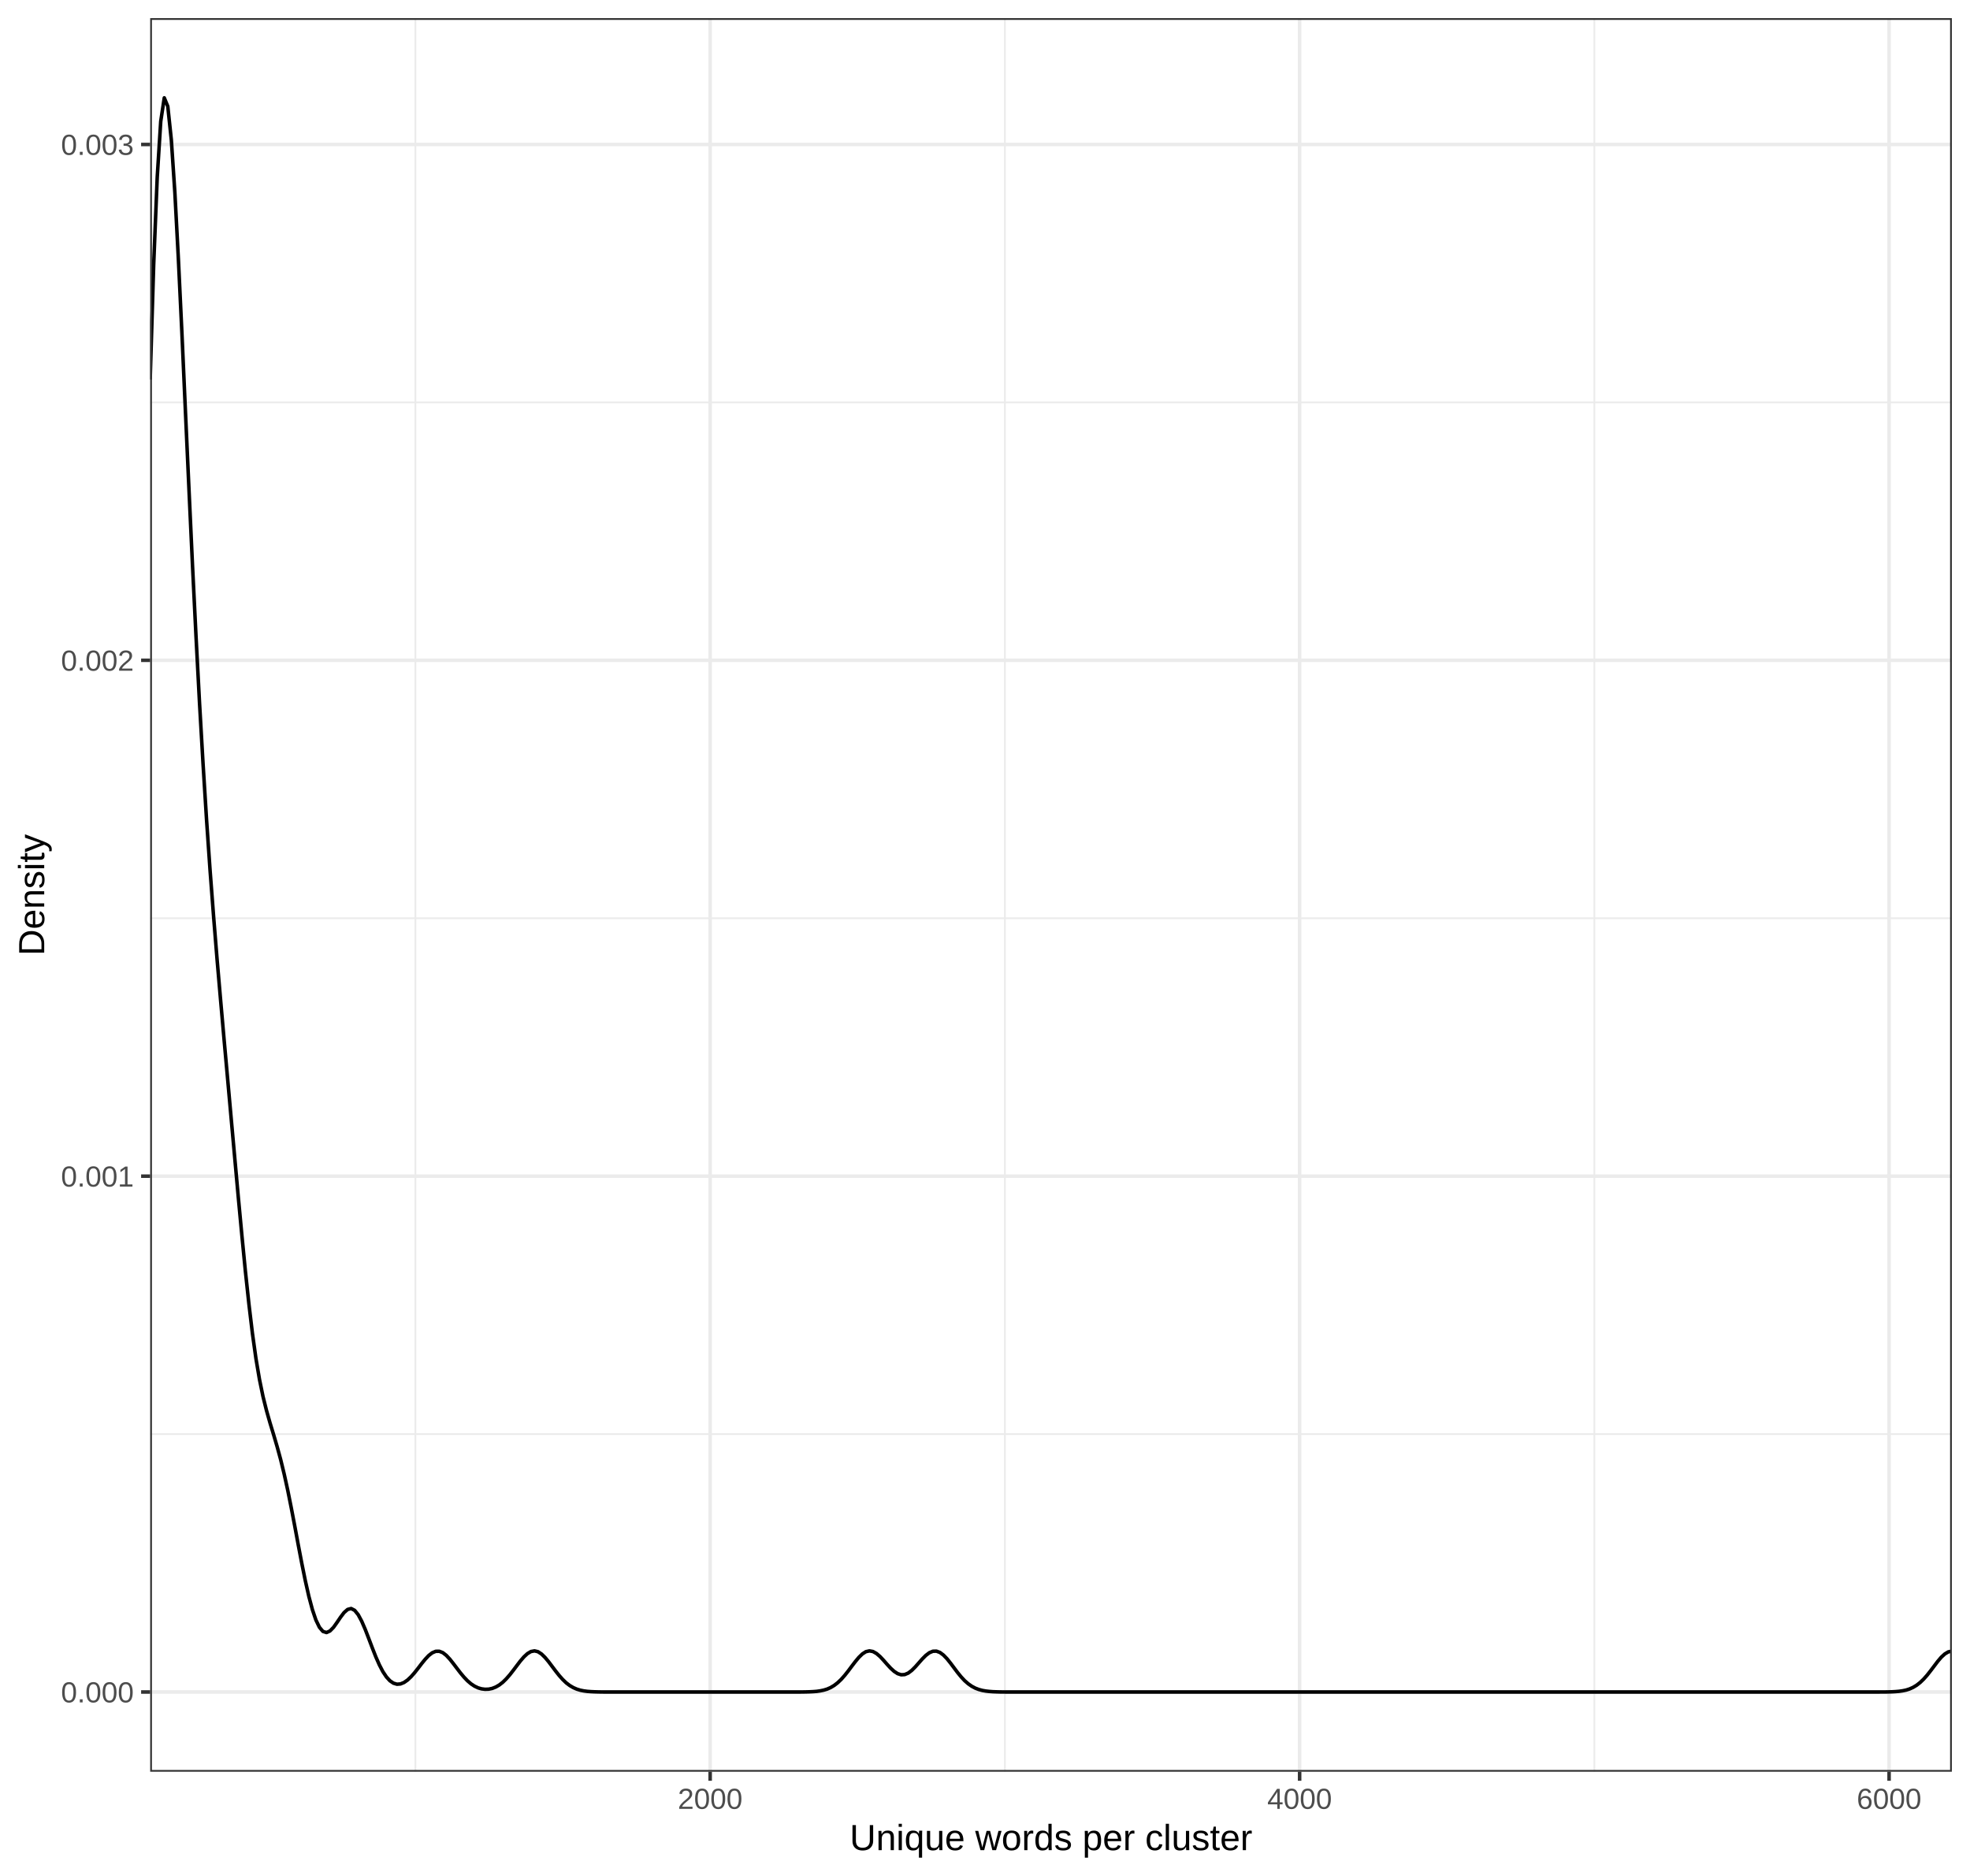
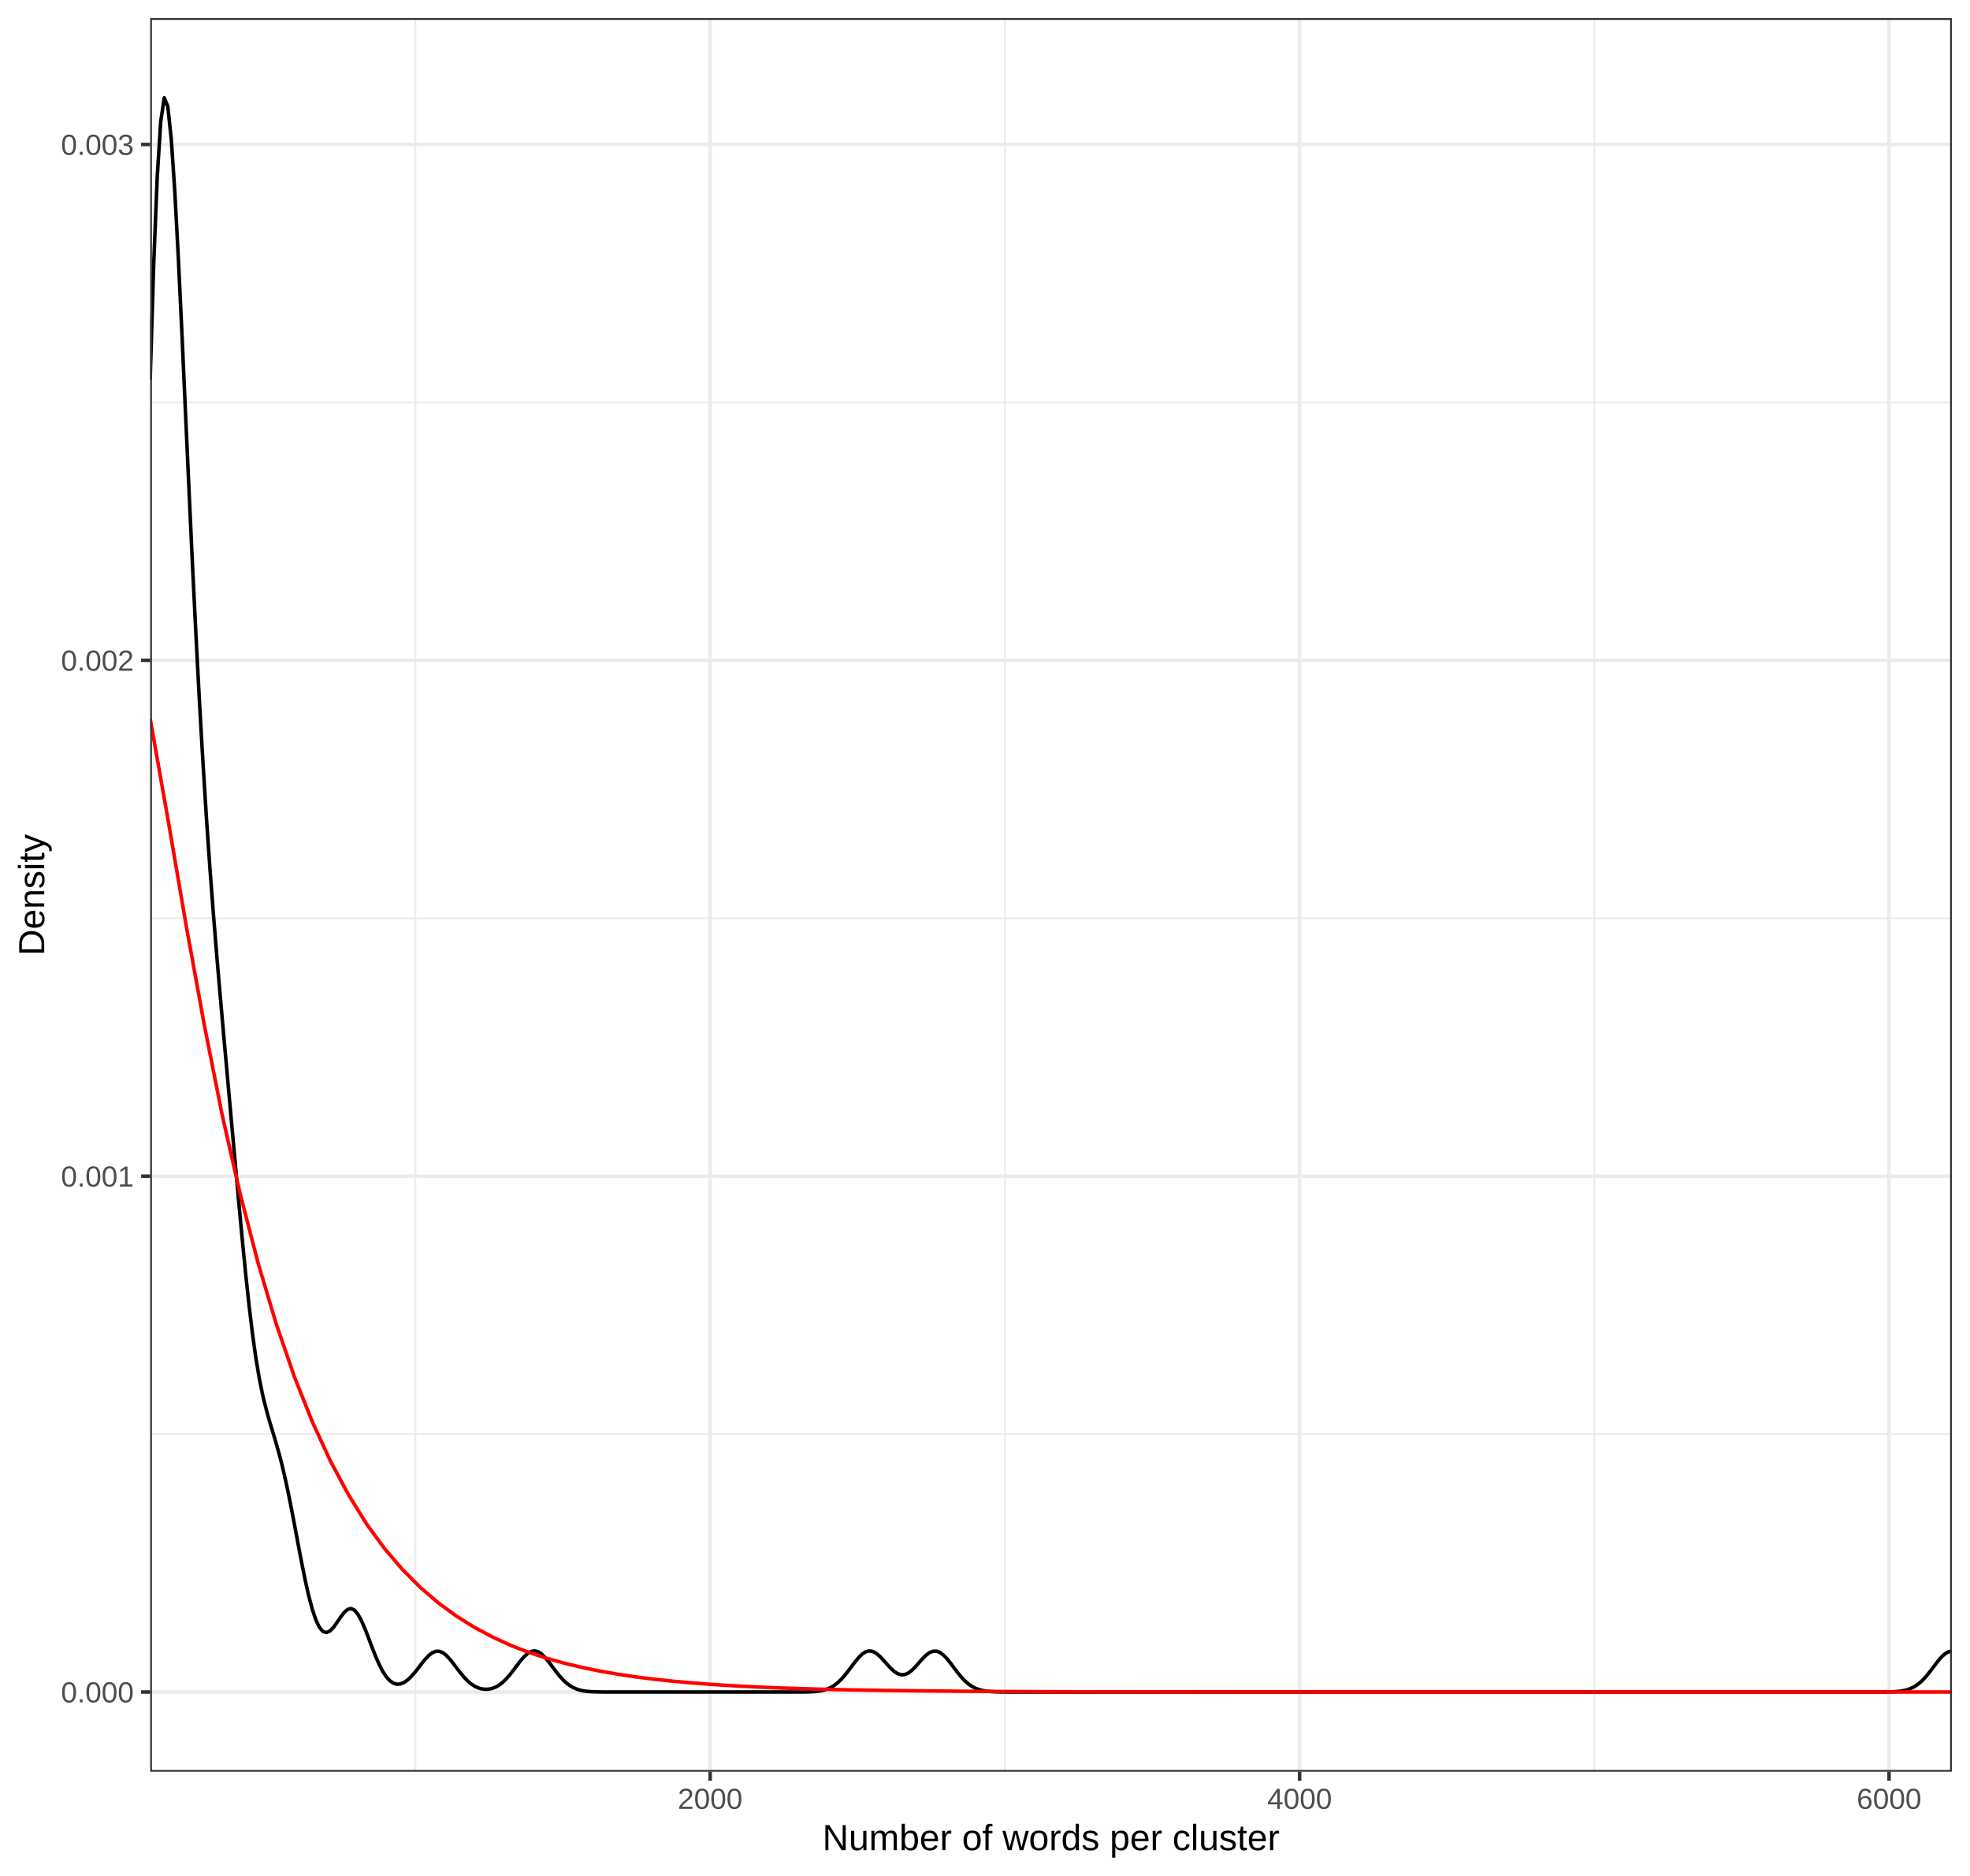
<svg xmlns="http://www.w3.org/2000/svg" class="svglite" width="595.28pt" height="566.93pt" viewBox="0 0 595.28 566.93">
  <defs>
    <style type="text/css">
    .svglite line, .svglite polyline, .svglite polygon, .svglite path, .svglite rect, .svglite circle {
      fill: none;
      stroke: #000000;
      stroke-linecap: round;
      stroke-linejoin: round;
      stroke-miterlimit: 10.00;
    }
    .svglite text {
      white-space: pre;
    }
  </style>
  </defs>
  <rect width="100%" height="100%" style="stroke: none; fill: #FFFFFF;" />
  <defs>
    <clipPath id="cpMC4wMHw1OTUuMjh8MC4wMHw1NjYuOTM=">
      <rect x="0.00" y="0.00" width="595.28" height="566.93" />
    </clipPath>
  </defs>
  <g clip-path="url(#cpMC4wMHw1OTUuMjh8MC4wMHw1NjYuOTM=)">
    <rect x="0.00" y="0.00" width="595.28" height="566.93" style="stroke-width: 1.07; stroke: #FFFFFF; fill: #FFFFFF;" />
  </g>
  <defs>
    <clipPath id="cpNDUuMzh8NTg5LjgwfDUuNDh8NTM1LjQz">
      <rect x="45.38" y="5.48" width="544.42" height="529.95" />
    </clipPath>
  </defs>
  <g clip-path="url(#cpNDUuMzh8NTg5LjgwfDUuNDh8NTM1LjQz)">
    <rect x="45.38" y="5.48" width="544.42" height="529.95" style="stroke-width: 1.07; stroke: none; fill: #FFFFFF;" />
    <polyline points="45.38,433.40 589.80,433.40 " style="stroke-width: 0.53; stroke: #EBEBEB; stroke-linecap: butt;" />
    <polyline points="45.38,277.50 589.80,277.50 " style="stroke-width: 0.53; stroke: #EBEBEB; stroke-linecap: butt;" />
    <polyline points="45.38,121.60 589.80,121.60 " style="stroke-width: 0.53; stroke: #EBEBEB; stroke-linecap: butt;" />
    <polyline points="125.53,535.43 125.53,5.48 " style="stroke-width: 0.53; stroke: #EBEBEB; stroke-linecap: butt;" />
    <polyline points="303.65,535.43 303.65,5.48 " style="stroke-width: 0.53; stroke: #EBEBEB; stroke-linecap: butt;" />
    <polyline points="481.77,535.43 481.77,5.48 " style="stroke-width: 0.53; stroke: #EBEBEB; stroke-linecap: butt;" />
    <polyline points="45.38,511.34 589.80,511.34 " style="stroke-width: 1.07; stroke: #EBEBEB; stroke-linecap: butt;" />
    <polyline points="45.38,355.45 589.80,355.45 " style="stroke-width: 1.07; stroke: #EBEBEB; stroke-linecap: butt;" />
    <polyline points="45.38,199.55 589.80,199.55 " style="stroke-width: 1.07; stroke: #EBEBEB; stroke-linecap: butt;" />
    <polyline points="45.38,43.66 589.80,43.66 " style="stroke-width: 1.07; stroke: #EBEBEB; stroke-linecap: butt;" />
    <polyline points="214.59,535.43 214.59,5.48 " style="stroke-width: 1.07; stroke: #EBEBEB; stroke-linecap: butt;" />
    <polyline points="392.71,535.43 392.71,5.48 " style="stroke-width: 1.07; stroke: #EBEBEB; stroke-linecap: butt;" />
    <polyline points="570.83,535.43 570.83,5.48 " style="stroke-width: 1.07; stroke: #EBEBEB; stroke-linecap: butt;" />
    <polygon points="45.38,114.69 46.44,79.91 47.51,53.55 48.57,36.67 49.64,29.57 50.70,32.15 51.77,42.26 52.84,58.20 53.90,78.22 54.97,100.70 56.03,124.26 57.10,147.84 58.16,170.69 59.23,192.31 60.29,212.43 61.36,230.92 62.42,247.81 63.49,263.20 64.56,277.21 65.62,290.24 66.69,302.61 67.75,314.61 68.82,326.46 69.88,338.29 70.95,350.12 72.01,361.84 73.08,373.25 74.14,384.08 75.21,394.05 76.27,402.93 77.34,410.57 78.41,416.88 79.47,422.03 80.54,426.31 81.60,430.04 82.67,433.55 83.73,437.15 84.80,441.07 85.86,445.43 86.93,450.29 87.99,455.57 89.06,461.15 90.12,466.85 91.19,472.45 92.26,477.72 93.32,482.42 94.39,486.42 95.45,489.56 96.52,491.78 97.58,493.03 98.65,493.37 99.71,492.89 100.78,491.80 101.84,490.31 102.91,488.73 103.97,487.33 105.04,486.39 106.11,486.11 107.17,486.66 108.24,487.98 109.30,489.96 110.37,492.44 111.43,495.19 112.50,498.01 113.56,500.71 114.63,503.13 115.69,505.17 116.76,506.78 117.82,507.94 118.89,508.67 119.96,508.99 121.02,508.90 122.09,508.46 123.15,507.72 124.22,506.71 125.28,505.50 126.35,504.15 127.41,502.76 128.48,501.45 129.54,500.32 130.61,499.49 131.68,499.04 132.74,499.03 133.81,499.45 134.87,500.28 135.94,501.43 137.00,502.77 138.07,504.18 139.13,505.56 140.20,506.84 141.26,507.95 142.33,508.87 143.39,509.57 144.46,510.08 145.53,510.39 146.59,510.52 147.66,510.48 148.72,510.26 149.79,509.84 150.85,509.23 151.92,508.40 152.98,507.36 154.05,506.14 155.11,504.78 156.18,503.36 157.24,501.97 158.31,500.73 159.38,499.74 160.44,499.11 161.51,498.91 162.57,499.16 163.64,499.86 164.70,500.90 165.77,502.18 166.83,503.59 167.90,505.01 168.96,506.35 170.03,507.55 171.09,508.57 172.16,509.38 173.23,510.01 174.29,510.47 175.36,510.80 176.42,511.01 177.49,511.15 178.55,511.23 179.62,511.28 180.68,511.31 181.75,511.33 182.81,511.34 183.88,511.34 184.94,511.34 186.01,511.34 187.08,511.34 188.14,511.34 189.21,511.34 190.27,511.34 191.34,511.34 192.40,511.34 193.47,511.34 194.53,511.34 195.60,511.34 196.66,511.34 197.73,511.34 198.80,511.34 199.86,511.34 200.93,511.34 201.99,511.34 203.06,511.34 204.12,511.34 205.19,511.34 206.25,511.34 207.32,511.34 208.38,511.34 209.45,511.34 210.51,511.34 211.58,511.34 212.65,511.34 213.71,511.34 214.78,511.34 215.84,511.34 216.91,511.34 217.97,511.34 219.04,511.34 220.10,511.34 221.17,511.34 222.23,511.34 223.30,511.34 224.36,511.34 225.43,511.34 226.50,511.34 227.56,511.34 228.63,511.34 229.69,511.34 230.76,511.34 231.82,511.34 232.89,511.34 233.95,511.34 235.02,511.34 236.08,511.34 237.15,511.34 238.21,511.34 239.28,511.34 240.35,511.34 241.41,511.34 242.48,511.33 243.54,511.31 244.61,511.28 245.67,511.23 246.74,511.15 247.80,511.00 248.87,510.78 249.93,510.46 251.00,509.99 252.07,509.35 253.13,508.53 254.20,507.51 255.26,506.31 256.33,504.96 257.39,503.54 258.46,502.14 259.52,500.87 260.59,499.83 261.65,499.15 262.72,498.91 263.78,499.10 264.85,499.70 265.92,500.62 266.98,501.75 268.05,502.97 269.11,504.12 270.18,505.10 271.24,505.79 272.31,506.13 273.37,506.07 274.44,505.62 275.50,504.82 276.57,503.75 277.63,502.55 278.70,501.34 279.77,500.27 280.83,499.47 281.90,499.02 282.96,498.99 284.03,499.39 285.09,500.18 286.16,501.29 287.22,502.61 288.29,504.04 289.35,505.45 290.42,506.76 291.48,507.90 292.55,508.84 293.62,509.59 294.68,510.16 295.75,510.57 296.81,510.86 297.88,511.05 298.94,511.17 300.01,511.25 301.07,511.29 302.14,511.32 303.20,511.33 304.27,511.34 305.33,511.34 306.40,511.34 307.47,511.34 308.53,511.34 309.60,511.34 310.66,511.34 311.73,511.34 312.79,511.34 313.86,511.34 314.92,511.34 315.99,511.34 317.05,511.34 318.12,511.34 319.19,511.34 320.25,511.34 321.32,511.34 322.38,511.34 323.45,511.34 324.51,511.34 325.58,511.34 326.64,511.34 327.71,511.34 328.77,511.34 329.84,511.34 330.90,511.34 331.97,511.34 333.04,511.34 334.10,511.34 335.17,511.34 336.23,511.34 337.30,511.34 338.36,511.34 339.43,511.34 340.49,511.34 341.56,511.34 342.62,511.34 343.69,511.34 344.75,511.34 345.82,511.34 346.89,511.34 347.95,511.34 349.02,511.34 350.08,511.34 351.15,511.34 352.21,511.34 353.28,511.34 354.34,511.34 355.41,511.34 356.47,511.34 357.54,511.34 358.60,511.34 359.67,511.34 360.74,511.34 361.80,511.34 362.87,511.34 363.93,511.34 365.00,511.34 366.06,511.34 367.13,511.34 368.19,511.34 369.26,511.34 370.32,511.34 371.39,511.34 372.45,511.34 373.52,511.34 374.59,511.34 375.65,511.34 376.72,511.34 377.78,511.34 378.85,511.34 379.91,511.34 380.98,511.34 382.04,511.34 383.11,511.34 384.17,511.34 385.24,511.34 386.31,511.34 387.37,511.34 388.44,511.34 389.50,511.34 390.57,511.34 391.63,511.34 392.70,511.34 393.76,511.34 394.83,511.34 395.89,511.34 396.96,511.34 398.02,511.34 399.09,511.34 400.16,511.34 401.22,511.34 402.29,511.34 403.35,511.34 404.42,511.34 405.48,511.34 406.55,511.34 407.61,511.34 408.68,511.34 409.74,511.34 410.81,511.34 411.87,511.34 412.94,511.34 414.01,511.34 415.07,511.34 416.14,511.34 417.20,511.34 418.27,511.34 419.33,511.34 420.40,511.34 421.46,511.34 422.53,511.34 423.59,511.34 424.66,511.34 425.72,511.34 426.79,511.34 427.86,511.34 428.92,511.34 429.99,511.34 431.05,511.34 432.12,511.34 433.18,511.34 434.25,511.34 435.31,511.34 436.38,511.34 437.44,511.34 438.51,511.34 439.58,511.34 440.64,511.34 441.71,511.34 442.77,511.34 443.84,511.34 444.90,511.34 445.97,511.34 447.03,511.34 448.10,511.34 449.16,511.34 450.23,511.34 451.29,511.34 452.36,511.34 453.43,511.34 454.49,511.34 455.56,511.34 456.62,511.34 457.69,511.34 458.75,511.34 459.82,511.34 460.88,511.34 461.95,511.34 463.01,511.34 464.08,511.34 465.14,511.34 466.21,511.34 467.28,511.34 468.34,511.34 469.41,511.34 470.47,511.34 471.54,511.34 472.60,511.34 473.67,511.34 474.73,511.34 475.80,511.34 476.86,511.34 477.93,511.34 478.99,511.34 480.06,511.34 481.13,511.34 482.19,511.34 483.26,511.34 484.32,511.34 485.39,511.34 486.45,511.34 487.52,511.34 488.58,511.34 489.65,511.34 490.71,511.34 491.78,511.34 492.84,511.34 493.91,511.34 494.98,511.34 496.04,511.34 497.11,511.34 498.17,511.34 499.24,511.34 500.30,511.34 501.37,511.34 502.43,511.34 503.50,511.34 504.56,511.34 505.63,511.34 506.70,511.34 507.76,511.34 508.83,511.34 509.89,511.34 510.96,511.34 512.02,511.34 513.09,511.34 514.15,511.34 515.22,511.34 516.28,511.34 517.35,511.34 518.41,511.34 519.48,511.34 520.55,511.34 521.61,511.34 522.68,511.34 523.74,511.34 524.81,511.34 525.87,511.34 526.94,511.34 528.00,511.34 529.07,511.34 530.13,511.34 531.20,511.34 532.26,511.34 533.33,511.34 534.40,511.34 535.46,511.34 536.53,511.34 537.59,511.34 538.66,511.34 539.72,511.34 540.79,511.34 541.85,511.34 542.92,511.34 543.98,511.34 545.05,511.34 546.11,511.34 547.18,511.34 548.25,511.34 549.31,511.34 550.38,511.34 551.44,511.34 552.51,511.34 553.57,511.34 554.64,511.34 555.70,511.34 556.77,511.34 557.83,511.34 558.90,511.34 559.97,511.34 561.03,511.34 562.10,511.34 563.16,511.34 564.23,511.34 565.29,511.34 566.36,511.34 567.42,511.34 568.49,511.33 569.55,511.33 570.62,511.31 571.68,511.28 572.75,511.22 573.82,511.13 574.88,510.98 575.95,510.76 577.01,510.42 578.08,509.94 579.14,509.30 580.21,508.47 581.27,507.45 582.34,506.24 583.40,504.89 584.47,503.48 585.53,502.08 586.60,500.82 587.67,499.84 588.73,499.21 589.80,499.00 589.80,511.34 588.73,511.34 587.67,511.34 586.60,511.34 585.53,511.34 584.47,511.34 583.40,511.34 582.34,511.34 581.27,511.34 580.21,511.34 579.14,511.34 578.08,511.34 577.01,511.34 575.95,511.34 574.88,511.34 573.82,511.34 572.75,511.34 571.68,511.34 570.62,511.34 569.55,511.34 568.49,511.34 567.42,511.34 566.36,511.34 565.29,511.34 564.23,511.34 563.16,511.34 562.10,511.34 561.03,511.34 559.97,511.34 558.90,511.34 557.83,511.34 556.77,511.34 555.70,511.34 554.64,511.34 553.57,511.34 552.51,511.34 551.44,511.34 550.38,511.34 549.31,511.34 548.25,511.34 547.18,511.34 546.11,511.34 545.05,511.34 543.98,511.34 542.92,511.34 541.85,511.34 540.79,511.34 539.72,511.34 538.66,511.34 537.59,511.34 536.53,511.34 535.46,511.34 534.40,511.34 533.33,511.34 532.26,511.34 531.20,511.34 530.13,511.34 529.07,511.34 528.00,511.34 526.94,511.34 525.87,511.34 524.81,511.34 523.74,511.34 522.68,511.34 521.61,511.34 520.55,511.34 519.48,511.34 518.41,511.34 517.35,511.34 516.28,511.34 515.22,511.34 514.15,511.34 513.09,511.34 512.02,511.34 510.96,511.34 509.89,511.34 508.83,511.34 507.76,511.34 506.70,511.34 505.63,511.34 504.56,511.34 503.50,511.34 502.43,511.34 501.37,511.34 500.30,511.34 499.24,511.34 498.17,511.34 497.11,511.34 496.04,511.34 494.98,511.34 493.91,511.34 492.84,511.34 491.78,511.34 490.71,511.34 489.65,511.34 488.58,511.34 487.52,511.34 486.45,511.34 485.39,511.34 484.32,511.34 483.26,511.34 482.19,511.34 481.13,511.34 480.06,511.34 478.99,511.34 477.93,511.34 476.86,511.34 475.80,511.34 474.73,511.34 473.67,511.34 472.60,511.34 471.54,511.34 470.47,511.34 469.41,511.34 468.34,511.34 467.28,511.34 466.21,511.34 465.14,511.34 464.08,511.34 463.01,511.34 461.95,511.34 460.88,511.34 459.82,511.34 458.75,511.34 457.69,511.34 456.62,511.34 455.56,511.34 454.49,511.34 453.43,511.34 452.36,511.34 451.29,511.34 450.23,511.34 449.16,511.34 448.10,511.34 447.03,511.34 445.97,511.34 444.90,511.34 443.84,511.34 442.77,511.34 441.71,511.34 440.64,511.34 439.58,511.34 438.51,511.34 437.44,511.34 436.38,511.34 435.31,511.34 434.25,511.34 433.18,511.34 432.12,511.34 431.05,511.34 429.99,511.34 428.92,511.34 427.86,511.34 426.79,511.34 425.72,511.34 424.66,511.34 423.59,511.34 422.53,511.34 421.46,511.34 420.40,511.34 419.33,511.34 418.27,511.34 417.20,511.34 416.14,511.34 415.07,511.34 414.01,511.34 412.94,511.34 411.87,511.34 410.81,511.34 409.74,511.34 408.68,511.34 407.61,511.34 406.55,511.34 405.48,511.34 404.42,511.34 403.35,511.34 402.29,511.34 401.22,511.34 400.16,511.34 399.09,511.34 398.02,511.34 396.96,511.34 395.89,511.34 394.83,511.34 393.76,511.34 392.70,511.34 391.63,511.34 390.57,511.34 389.50,511.34 388.44,511.34 387.37,511.34 386.31,511.34 385.24,511.34 384.17,511.34 383.11,511.34 382.04,511.34 380.98,511.34 379.91,511.34 378.85,511.34 377.78,511.34 376.72,511.34 375.65,511.34 374.59,511.34 373.52,511.34 372.45,511.34 371.39,511.34 370.32,511.34 369.26,511.34 368.19,511.34 367.13,511.34 366.06,511.34 365.00,511.34 363.93,511.34 362.87,511.34 361.80,511.34 360.74,511.34 359.67,511.34 358.60,511.34 357.54,511.34 356.47,511.34 355.41,511.34 354.34,511.34 353.28,511.34 352.21,511.34 351.15,511.34 350.08,511.34 349.02,511.34 347.95,511.34 346.89,511.34 345.82,511.34 344.75,511.34 343.69,511.34 342.62,511.34 341.56,511.34 340.49,511.34 339.43,511.34 338.36,511.34 337.30,511.34 336.23,511.34 335.17,511.34 334.10,511.34 333.04,511.34 331.97,511.34 330.90,511.34 329.84,511.34 328.77,511.34 327.71,511.34 326.64,511.34 325.58,511.34 324.51,511.34 323.45,511.34 322.38,511.34 321.32,511.34 320.25,511.34 319.19,511.34 318.12,511.34 317.05,511.34 315.99,511.34 314.92,511.34 313.86,511.34 312.79,511.34 311.73,511.34 310.66,511.34 309.60,511.34 308.53,511.34 307.47,511.34 306.40,511.34 305.33,511.34 304.27,511.34 303.20,511.34 302.14,511.34 301.07,511.34 300.01,511.34 298.94,511.34 297.88,511.34 296.81,511.34 295.75,511.34 294.68,511.34 293.62,511.34 292.55,511.34 291.48,511.34 290.42,511.34 289.35,511.34 288.29,511.34 287.22,511.34 286.16,511.34 285.09,511.34 284.03,511.34 282.96,511.34 281.90,511.34 280.83,511.34 279.77,511.34 278.70,511.34 277.63,511.34 276.57,511.34 275.50,511.34 274.44,511.34 273.37,511.34 272.31,511.34 271.24,511.34 270.18,511.34 269.11,511.34 268.05,511.34 266.98,511.34 265.92,511.34 264.85,511.34 263.78,511.34 262.72,511.34 261.65,511.34 260.59,511.34 259.52,511.34 258.46,511.34 257.39,511.34 256.33,511.34 255.26,511.34 254.20,511.34 253.13,511.34 252.07,511.34 251.00,511.34 249.93,511.34 248.87,511.34 247.80,511.34 246.74,511.34 245.67,511.34 244.61,511.34 243.54,511.34 242.48,511.34 241.41,511.34 240.35,511.34 239.28,511.34 238.21,511.34 237.15,511.34 236.08,511.34 235.02,511.34 233.95,511.34 232.89,511.34 231.82,511.34 230.76,511.34 229.69,511.34 228.63,511.34 227.56,511.34 226.50,511.34 225.43,511.34 224.36,511.34 223.30,511.34 222.23,511.34 221.17,511.34 220.10,511.34 219.04,511.34 217.97,511.34 216.91,511.34 215.84,511.34 214.78,511.34 213.71,511.34 212.65,511.34 211.58,511.34 210.51,511.34 209.45,511.34 208.38,511.34 207.32,511.34 206.25,511.34 205.19,511.34 204.12,511.34 203.06,511.34 201.99,511.34 200.93,511.34 199.86,511.34 198.80,511.34 197.73,511.34 196.66,511.34 195.60,511.34 194.53,511.34 193.47,511.34 192.40,511.34 191.34,511.34 190.27,511.34 189.21,511.34 188.14,511.34 187.08,511.34 186.01,511.34 184.94,511.34 183.88,511.34 182.81,511.34 181.75,511.34 180.68,511.34 179.62,511.34 178.55,511.34 177.49,511.34 176.42,511.34 175.36,511.34 174.29,511.34 173.23,511.34 172.16,511.34 171.09,511.34 170.03,511.34 168.96,511.34 167.90,511.34 166.83,511.34 165.77,511.34 164.70,511.34 163.64,511.34 162.57,511.34 161.51,511.34 160.44,511.34 159.38,511.34 158.31,511.34 157.24,511.34 156.18,511.34 155.11,511.34 154.05,511.34 152.98,511.34 151.92,511.34 150.85,511.34 149.79,511.34 148.72,511.34 147.66,511.34 146.59,511.34 145.53,511.34 144.46,511.34 143.39,511.34 142.33,511.34 141.26,511.34 140.20,511.34 139.13,511.34 138.07,511.34 137.00,511.34 135.94,511.34 134.87,511.34 133.81,511.34 132.74,511.34 131.68,511.34 130.61,511.34 129.54,511.34 128.48,511.34 127.41,511.34 126.35,511.34 125.28,511.34 124.22,511.34 123.15,511.34 122.09,511.34 121.02,511.34 119.96,511.34 118.89,511.34 117.82,511.34 116.76,511.34 115.69,511.34 114.63,511.34 113.56,511.34 112.50,511.34 111.43,511.34 110.37,511.34 109.30,511.34 108.24,511.34 107.17,511.34 106.11,511.34 105.04,511.34 103.97,511.34 102.91,511.34 101.84,511.34 100.78,511.34 99.71,511.34 98.65,511.34 97.58,511.34 96.52,511.34 95.45,511.34 94.39,511.34 93.32,511.34 92.26,511.34 91.19,511.34 90.12,511.34 89.06,511.34 87.99,511.34 86.93,511.34 85.86,511.34 84.80,511.34 83.73,511.34 82.67,511.34 81.60,511.34 80.54,511.34 79.47,511.34 78.41,511.34 77.34,511.34 76.27,511.34 75.21,511.34 74.14,511.34 73.08,511.34 72.01,511.34 70.95,511.34 69.88,511.34 68.82,511.34 67.75,511.34 66.69,511.34 65.62,511.34 64.56,511.34 63.49,511.34 62.42,511.34 61.36,511.34 60.29,511.34 59.23,511.34 58.16,511.34 57.10,511.34 56.03,511.34 54.97,511.34 53.90,511.34 52.84,511.34 51.77,511.34 50.70,511.34 49.64,511.34 48.57,511.34 47.51,511.34 46.44,511.34 45.38,511.34 " style="stroke-width: 0.00; stroke: none; stroke-linecap: butt;" />
    <polyline points="45.38,114.69 46.44,79.91 47.51,53.55 48.57,36.67 49.64,29.57 50.70,32.15 51.77,42.26 52.84,58.20 53.90,78.22 54.97,100.70 56.03,124.26 57.10,147.84 58.16,170.69 59.23,192.31 60.29,212.43 61.36,230.92 62.42,247.81 63.49,263.20 64.56,277.21 65.62,290.24 66.69,302.61 67.75,314.61 68.82,326.46 69.88,338.29 70.95,350.12 72.01,361.84 73.08,373.25 74.14,384.08 75.21,394.05 76.27,402.93 77.34,410.57 78.41,416.88 79.47,422.03 80.54,426.31 81.60,430.04 82.67,433.55 83.73,437.15 84.80,441.07 85.86,445.43 86.93,450.29 87.99,455.57 89.06,461.15 90.12,466.85 91.19,472.45 92.26,477.72 93.32,482.42 94.39,486.42 95.45,489.56 96.52,491.78 97.58,493.03 98.65,493.37 99.71,492.89 100.78,491.80 101.84,490.31 102.91,488.73 103.97,487.33 105.04,486.39 106.11,486.11 107.17,486.66 108.24,487.98 109.30,489.96 110.37,492.44 111.43,495.19 112.50,498.01 113.56,500.71 114.63,503.13 115.69,505.17 116.76,506.78 117.82,507.94 118.89,508.67 119.96,508.99 121.02,508.90 122.09,508.46 123.15,507.72 124.22,506.71 125.28,505.50 126.35,504.15 127.41,502.76 128.48,501.45 129.54,500.32 130.61,499.49 131.68,499.04 132.74,499.03 133.81,499.45 134.87,500.28 135.94,501.43 137.00,502.77 138.07,504.18 139.13,505.56 140.20,506.84 141.26,507.95 142.33,508.87 143.39,509.57 144.46,510.08 145.53,510.39 146.59,510.52 147.66,510.48 148.72,510.26 149.79,509.84 150.85,509.23 151.92,508.40 152.98,507.36 154.05,506.14 155.11,504.78 156.18,503.36 157.24,501.97 158.31,500.73 159.38,499.74 160.44,499.11 161.51,498.91 162.57,499.16 163.64,499.86 164.70,500.90 165.77,502.18 166.83,503.59 167.90,505.01 168.96,506.35 170.03,507.55 171.09,508.57 172.16,509.38 173.23,510.01 174.29,510.47 175.36,510.80 176.42,511.01 177.49,511.15 178.55,511.23 179.62,511.28 180.68,511.31 181.75,511.33 182.81,511.34 183.88,511.34 184.94,511.34 186.01,511.34 187.08,511.34 188.14,511.34 189.21,511.34 190.27,511.34 191.34,511.34 192.40,511.34 193.47,511.34 194.53,511.34 195.60,511.34 196.66,511.34 197.73,511.34 198.80,511.34 199.86,511.34 200.93,511.34 201.99,511.34 203.06,511.34 204.12,511.34 205.19,511.34 206.25,511.34 207.32,511.34 208.38,511.34 209.45,511.34 210.51,511.34 211.58,511.34 212.65,511.34 213.71,511.34 214.78,511.34 215.84,511.34 216.91,511.34 217.97,511.34 219.04,511.34 220.10,511.34 221.17,511.34 222.23,511.34 223.30,511.34 224.36,511.34 225.43,511.34 226.50,511.34 227.56,511.34 228.63,511.34 229.69,511.34 230.76,511.34 231.82,511.34 232.89,511.34 233.95,511.34 235.02,511.34 236.08,511.34 237.15,511.34 238.21,511.34 239.28,511.34 240.35,511.34 241.41,511.34 242.48,511.33 243.54,511.31 244.61,511.28 245.67,511.23 246.74,511.15 247.80,511.00 248.87,510.78 249.93,510.46 251.00,509.99 252.07,509.35 253.13,508.53 254.20,507.51 255.26,506.31 256.33,504.96 257.39,503.54 258.46,502.14 259.52,500.87 260.59,499.83 261.65,499.15 262.72,498.91 263.78,499.10 264.85,499.70 265.92,500.62 266.98,501.75 268.05,502.97 269.11,504.12 270.18,505.10 271.24,505.79 272.31,506.13 273.37,506.07 274.44,505.62 275.50,504.82 276.57,503.75 277.63,502.55 278.70,501.34 279.77,500.27 280.83,499.47 281.90,499.02 282.96,498.99 284.03,499.39 285.09,500.18 286.16,501.29 287.22,502.61 288.29,504.04 289.35,505.45 290.42,506.76 291.48,507.90 292.55,508.84 293.62,509.59 294.68,510.16 295.75,510.57 296.81,510.86 297.88,511.05 298.94,511.17 300.01,511.25 301.07,511.29 302.14,511.32 303.20,511.33 304.27,511.34 305.33,511.34 306.40,511.34 307.47,511.34 308.53,511.34 309.60,511.34 310.66,511.34 311.73,511.34 312.79,511.34 313.86,511.34 314.92,511.34 315.99,511.34 317.05,511.34 318.12,511.34 319.19,511.34 320.25,511.34 321.32,511.34 322.38,511.34 323.45,511.34 324.51,511.34 325.58,511.34 326.64,511.34 327.71,511.34 328.77,511.34 329.84,511.34 330.90,511.34 331.97,511.34 333.04,511.34 334.10,511.34 335.17,511.34 336.23,511.34 337.30,511.34 338.36,511.34 339.43,511.34 340.49,511.34 341.56,511.34 342.62,511.34 343.69,511.34 344.75,511.34 345.82,511.34 346.89,511.34 347.95,511.34 349.02,511.34 350.08,511.34 351.15,511.34 352.21,511.34 353.28,511.34 354.34,511.34 355.41,511.34 356.47,511.34 357.54,511.34 358.60,511.34 359.67,511.34 360.74,511.34 361.80,511.34 362.87,511.34 363.93,511.34 365.00,511.34 366.06,511.34 367.13,511.34 368.19,511.34 369.26,511.34 370.32,511.34 371.39,511.34 372.45,511.34 373.52,511.34 374.59,511.34 375.65,511.34 376.72,511.34 377.78,511.34 378.85,511.34 379.91,511.34 380.98,511.34 382.04,511.34 383.11,511.34 384.17,511.34 385.24,511.34 386.31,511.34 387.37,511.34 388.44,511.34 389.50,511.34 390.57,511.34 391.63,511.34 392.70,511.34 393.76,511.34 394.83,511.34 395.89,511.34 396.96,511.34 398.02,511.34 399.09,511.34 400.16,511.34 401.22,511.34 402.29,511.34 403.35,511.34 404.42,511.34 405.48,511.34 406.55,511.34 407.61,511.34 408.68,511.34 409.74,511.34 410.81,511.34 411.87,511.34 412.94,511.34 414.01,511.34 415.07,511.34 416.14,511.34 417.20,511.34 418.27,511.34 419.33,511.34 420.40,511.34 421.46,511.34 422.53,511.34 423.59,511.34 424.66,511.34 425.72,511.34 426.79,511.34 427.86,511.34 428.92,511.34 429.99,511.34 431.05,511.34 432.12,511.34 433.18,511.34 434.25,511.34 435.31,511.34 436.38,511.34 437.44,511.34 438.51,511.34 439.58,511.34 440.64,511.34 441.71,511.34 442.77,511.34 443.84,511.34 444.90,511.34 445.97,511.34 447.03,511.34 448.10,511.34 449.16,511.34 450.23,511.34 451.29,511.34 452.36,511.34 453.43,511.34 454.49,511.34 455.56,511.34 456.62,511.34 457.69,511.34 458.75,511.34 459.82,511.34 460.88,511.34 461.95,511.34 463.01,511.34 464.08,511.34 465.14,511.34 466.21,511.34 467.28,511.34 468.34,511.34 469.41,511.34 470.47,511.34 471.54,511.34 472.60,511.34 473.67,511.34 474.73,511.34 475.80,511.34 476.86,511.34 477.93,511.34 478.99,511.34 480.06,511.34 481.13,511.34 482.19,511.34 483.26,511.34 484.32,511.34 485.39,511.34 486.45,511.34 487.52,511.34 488.58,511.34 489.65,511.34 490.71,511.34 491.78,511.34 492.84,511.34 493.91,511.34 494.98,511.34 496.04,511.34 497.11,511.34 498.17,511.34 499.24,511.34 500.30,511.34 501.37,511.34 502.43,511.34 503.50,511.34 504.56,511.34 505.63,511.34 506.70,511.34 507.76,511.34 508.83,511.34 509.89,511.34 510.96,511.34 512.02,511.34 513.09,511.34 514.15,511.34 515.22,511.34 516.28,511.34 517.35,511.34 518.41,511.34 519.48,511.34 520.55,511.34 521.61,511.34 522.68,511.34 523.74,511.34 524.81,511.34 525.87,511.34 526.94,511.34 528.00,511.34 529.07,511.34 530.13,511.34 531.20,511.34 532.26,511.34 533.33,511.34 534.40,511.34 535.46,511.34 536.53,511.34 537.59,511.34 538.66,511.34 539.72,511.34 540.79,511.34 541.85,511.34 542.92,511.34 543.98,511.34 545.05,511.34 546.11,511.34 547.18,511.34 548.25,511.34 549.31,511.34 550.38,511.34 551.44,511.34 552.51,511.34 553.57,511.34 554.64,511.34 555.70,511.34 556.77,511.34 557.83,511.34 558.90,511.34 559.97,511.34 561.03,511.34 562.10,511.34 563.16,511.34 564.23,511.34 565.29,511.34 566.36,511.34 567.42,511.34 568.49,511.33 569.55,511.33 570.62,511.31 571.68,511.28 572.75,511.22 573.82,511.13 574.88,510.98 575.95,510.76 577.01,510.42 578.08,509.94 579.14,509.30 580.21,508.47 581.27,507.45 582.34,506.24 583.40,504.89 584.47,503.48 585.53,502.08 586.60,500.82 587.67,499.84 588.73,499.21 589.80,499.00 " style="stroke-width: 1.07; stroke-linecap: butt;" />
+     <polyline points="45.38,217.20 50.82,247.98 56.27,279.79 61.71,309.64 67.15,337.04 72.60,360.93 78.04,381.90 83.49,400.17 88.93,416.01 94.38,429.70 99.82,441.50 105.26,451.64 110.71,460.49 116.15,467.93 121.60,474.31 127.04,479.77 132.48,484.43 137.93,488.41 143.37,491.81 148.82,494.71 154.26,497.23 159.71,499.33 165.15,501.12 170.59,502.65 176.04,503.95 181.48,505.06 186.93,506.00 192.37,506.81 197.81,507.49 203.26,508.07 208.70,508.56 214.15,508.98 219.59,509.34 225.04,509.64 230.48,509.90 235.92,510.12 241.37,510.30 246.81,510.46 252.26,510.59 257.70,510.71 263.15,510.80 268.59,510.88 274.03,510.95 279.48,511.01 284.92,511.06 290.37,511.11 295.81,511.14 301.25,511.17 306.70,511.20 312.14,511.22 317.59,511.24 323.03,511.26 328.48,511.27 333.92,511.28 339.36,511.29 344.81,511.30 350.25,511.31 355.70,511.31 361.14,511.32 366.58,511.32 372.03,511.32 377.47,511.33 382.92,511.33 388.36,511.33 393.81,511.33 399.25,511.34 404.69,511.34 410.14,511.34 415.58,511.34 421.03,511.34 426.47,511.34 431.91,511.34 437.36,511.34 442.80,511.34 448.25,511.34 453.69,511.34 459.14,511.34 464.58,511.34 470.02,511.34 475.47,511.34 480.91,511.34 486.36,511.34 491.80,511.34 497.25,511.34 502.69,511.34 508.13,511.34 513.58,511.34 519.02,511.34 524.47,511.34 529.91,511.34 535.35,511.34 540.80,511.34 546.24,511.34 551.69,511.34 557.13,511.34 562.58,511.34 568.02,511.34 573.46,511.34 578.91,511.34 584.35,511.34 589.80,511.34 " style="stroke-width: 1.07; stroke: #FF0000; stroke-linecap: butt;" />
    <rect x="45.38" y="5.48" width="544.42" height="529.95" style="stroke-width: 1.07; stroke: #333333;" />
  </g>
  <g clip-path="url(#cpMC4wMHw1OTUuMjh8MC4wMHw1NjYuOTM=)">
    <text x="40.45" y="514.49" text-anchor="end" style="font-size: 8.80px;fill: #4D4D4D; font-family: &quot;Arial&quot;;" textLength="22.03px" lengthAdjust="spacingAndGlyphs">0.000</text>
    <text x="40.45" y="358.60" text-anchor="end" style="font-size: 8.80px;fill: #4D4D4D; font-family: &quot;Arial&quot;;" textLength="22.03px" lengthAdjust="spacingAndGlyphs">0.001</text>
    <text x="40.45" y="202.70" text-anchor="end" style="font-size: 8.80px;fill: #4D4D4D; font-family: &quot;Arial&quot;;" textLength="22.03px" lengthAdjust="spacingAndGlyphs">0.002</text>
    <text x="40.45" y="46.81" text-anchor="end" style="font-size: 8.80px;fill: #4D4D4D; font-family: &quot;Arial&quot;;" textLength="22.03px" lengthAdjust="spacingAndGlyphs">0.003</text>
    <polyline points="42.64,511.34 45.38,511.34 " style="stroke-width: 1.07; stroke: #333333; stroke-linecap: butt;" />
    <polyline points="42.64,355.45 45.38,355.45 " style="stroke-width: 1.07; stroke: #333333; stroke-linecap: butt;" />
    <polyline points="42.64,199.55 45.38,199.55 " style="stroke-width: 1.07; stroke: #333333; stroke-linecap: butt;" />
    <polyline points="42.64,43.66 45.38,43.66 " style="stroke-width: 1.07; stroke: #333333; stroke-linecap: butt;" />
    <polyline points="214.59,538.17 214.59,535.43 " style="stroke-width: 1.07; stroke: #333333; stroke-linecap: butt;" />
    <polyline points="392.71,538.17 392.71,535.43 " style="stroke-width: 1.07; stroke: #333333; stroke-linecap: butt;" />
    <polyline points="570.83,538.17 570.83,535.43 " style="stroke-width: 1.07; stroke: #333333; stroke-linecap: butt;" />
    <text x="214.59" y="546.66" text-anchor="middle" style="font-size: 8.80px;fill: #4D4D4D; font-family: &quot;Arial&quot;;" textLength="19.58px" lengthAdjust="spacingAndGlyphs">2000</text>
    <text x="392.71" y="546.66" text-anchor="middle" style="font-size: 8.80px;fill: #4D4D4D; font-family: &quot;Arial&quot;;" textLength="19.58px" lengthAdjust="spacingAndGlyphs">4000</text>
    <text x="570.83" y="546.66" text-anchor="middle" style="font-size: 8.80px;fill: #4D4D4D; font-family: &quot;Arial&quot;;" textLength="19.58px" lengthAdjust="spacingAndGlyphs">6000</text>
-     <text x="317.59" y="559.13" text-anchor="middle" style="font-size: 11.00px; font-family: &quot;Arial&quot;;" textLength="121.70px" lengthAdjust="spacingAndGlyphs">Unique words per cluster</text>
+     <text x="317.59" y="559.13" text-anchor="middle" style="font-size: 11.00px; font-family: &quot;Arial&quot;;" textLength="138.21px" lengthAdjust="spacingAndGlyphs">Number of words per cluster</text>
    <text transform="translate(13.36,270.46) rotate(-90)" text-anchor="middle" style="font-size: 11.00px; font-family: &quot;Arial&quot;;" textLength="36.68px" lengthAdjust="spacingAndGlyphs">Density</text>
  </g>
</svg>
